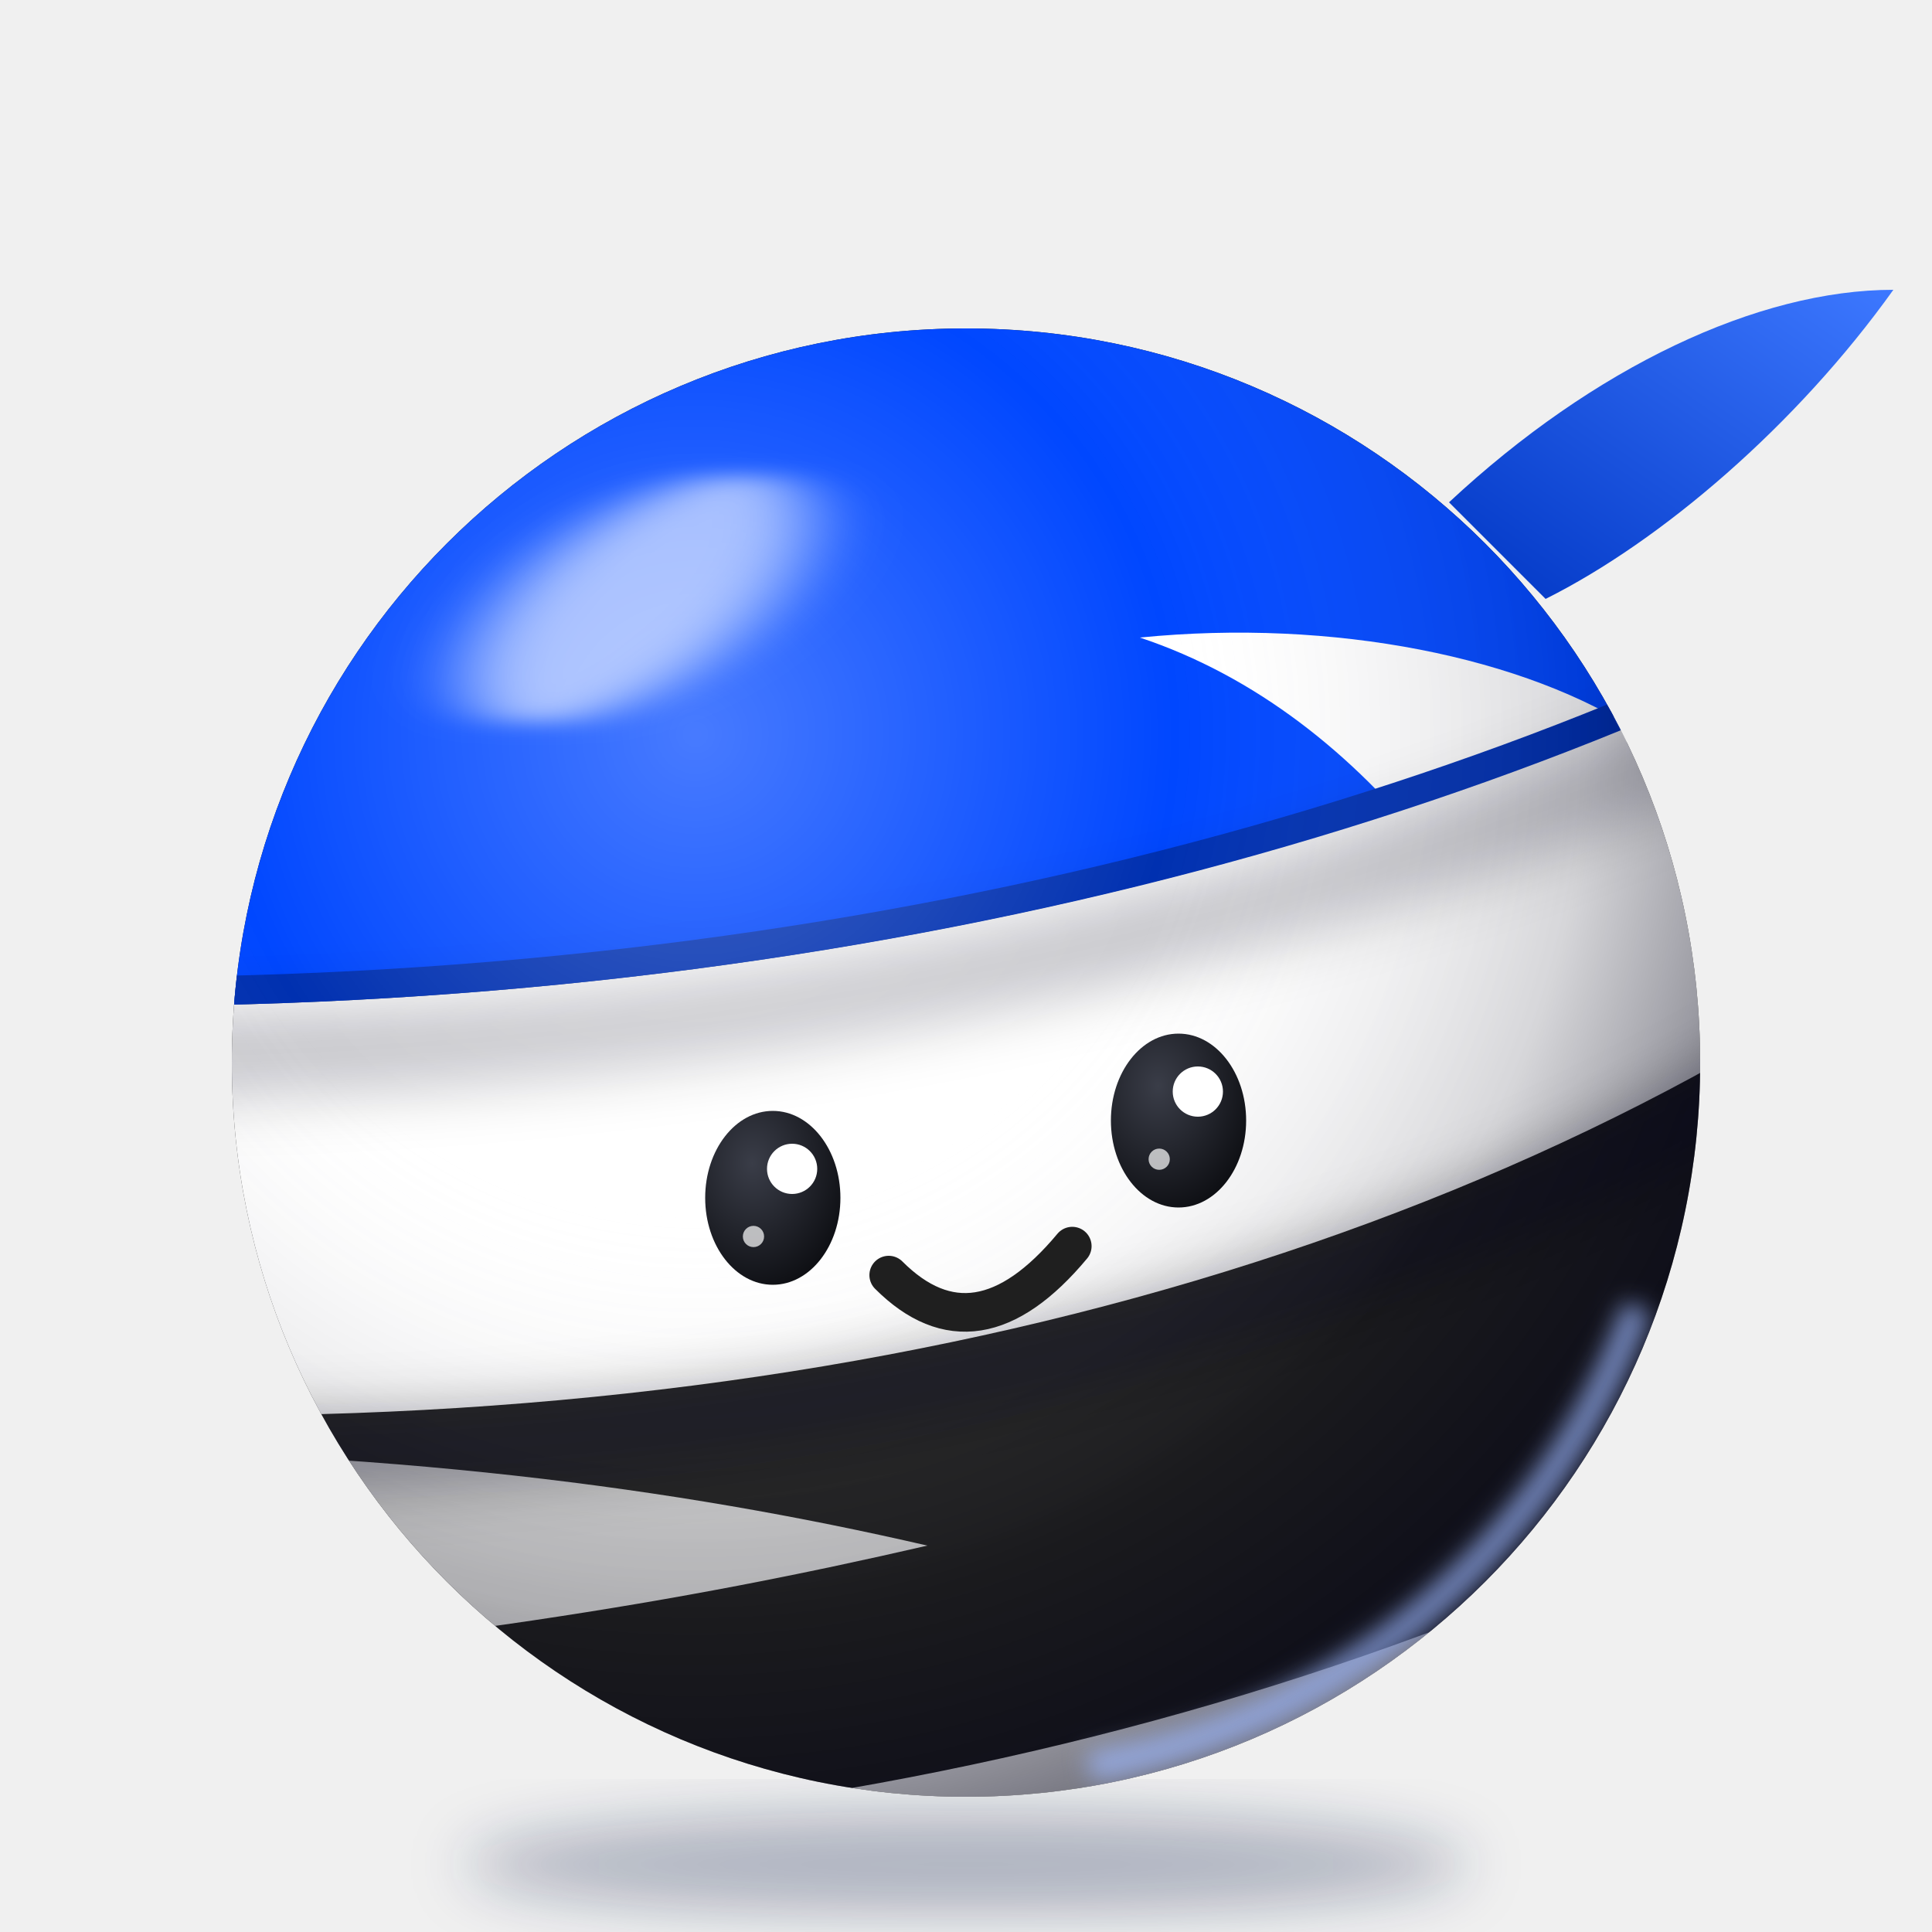
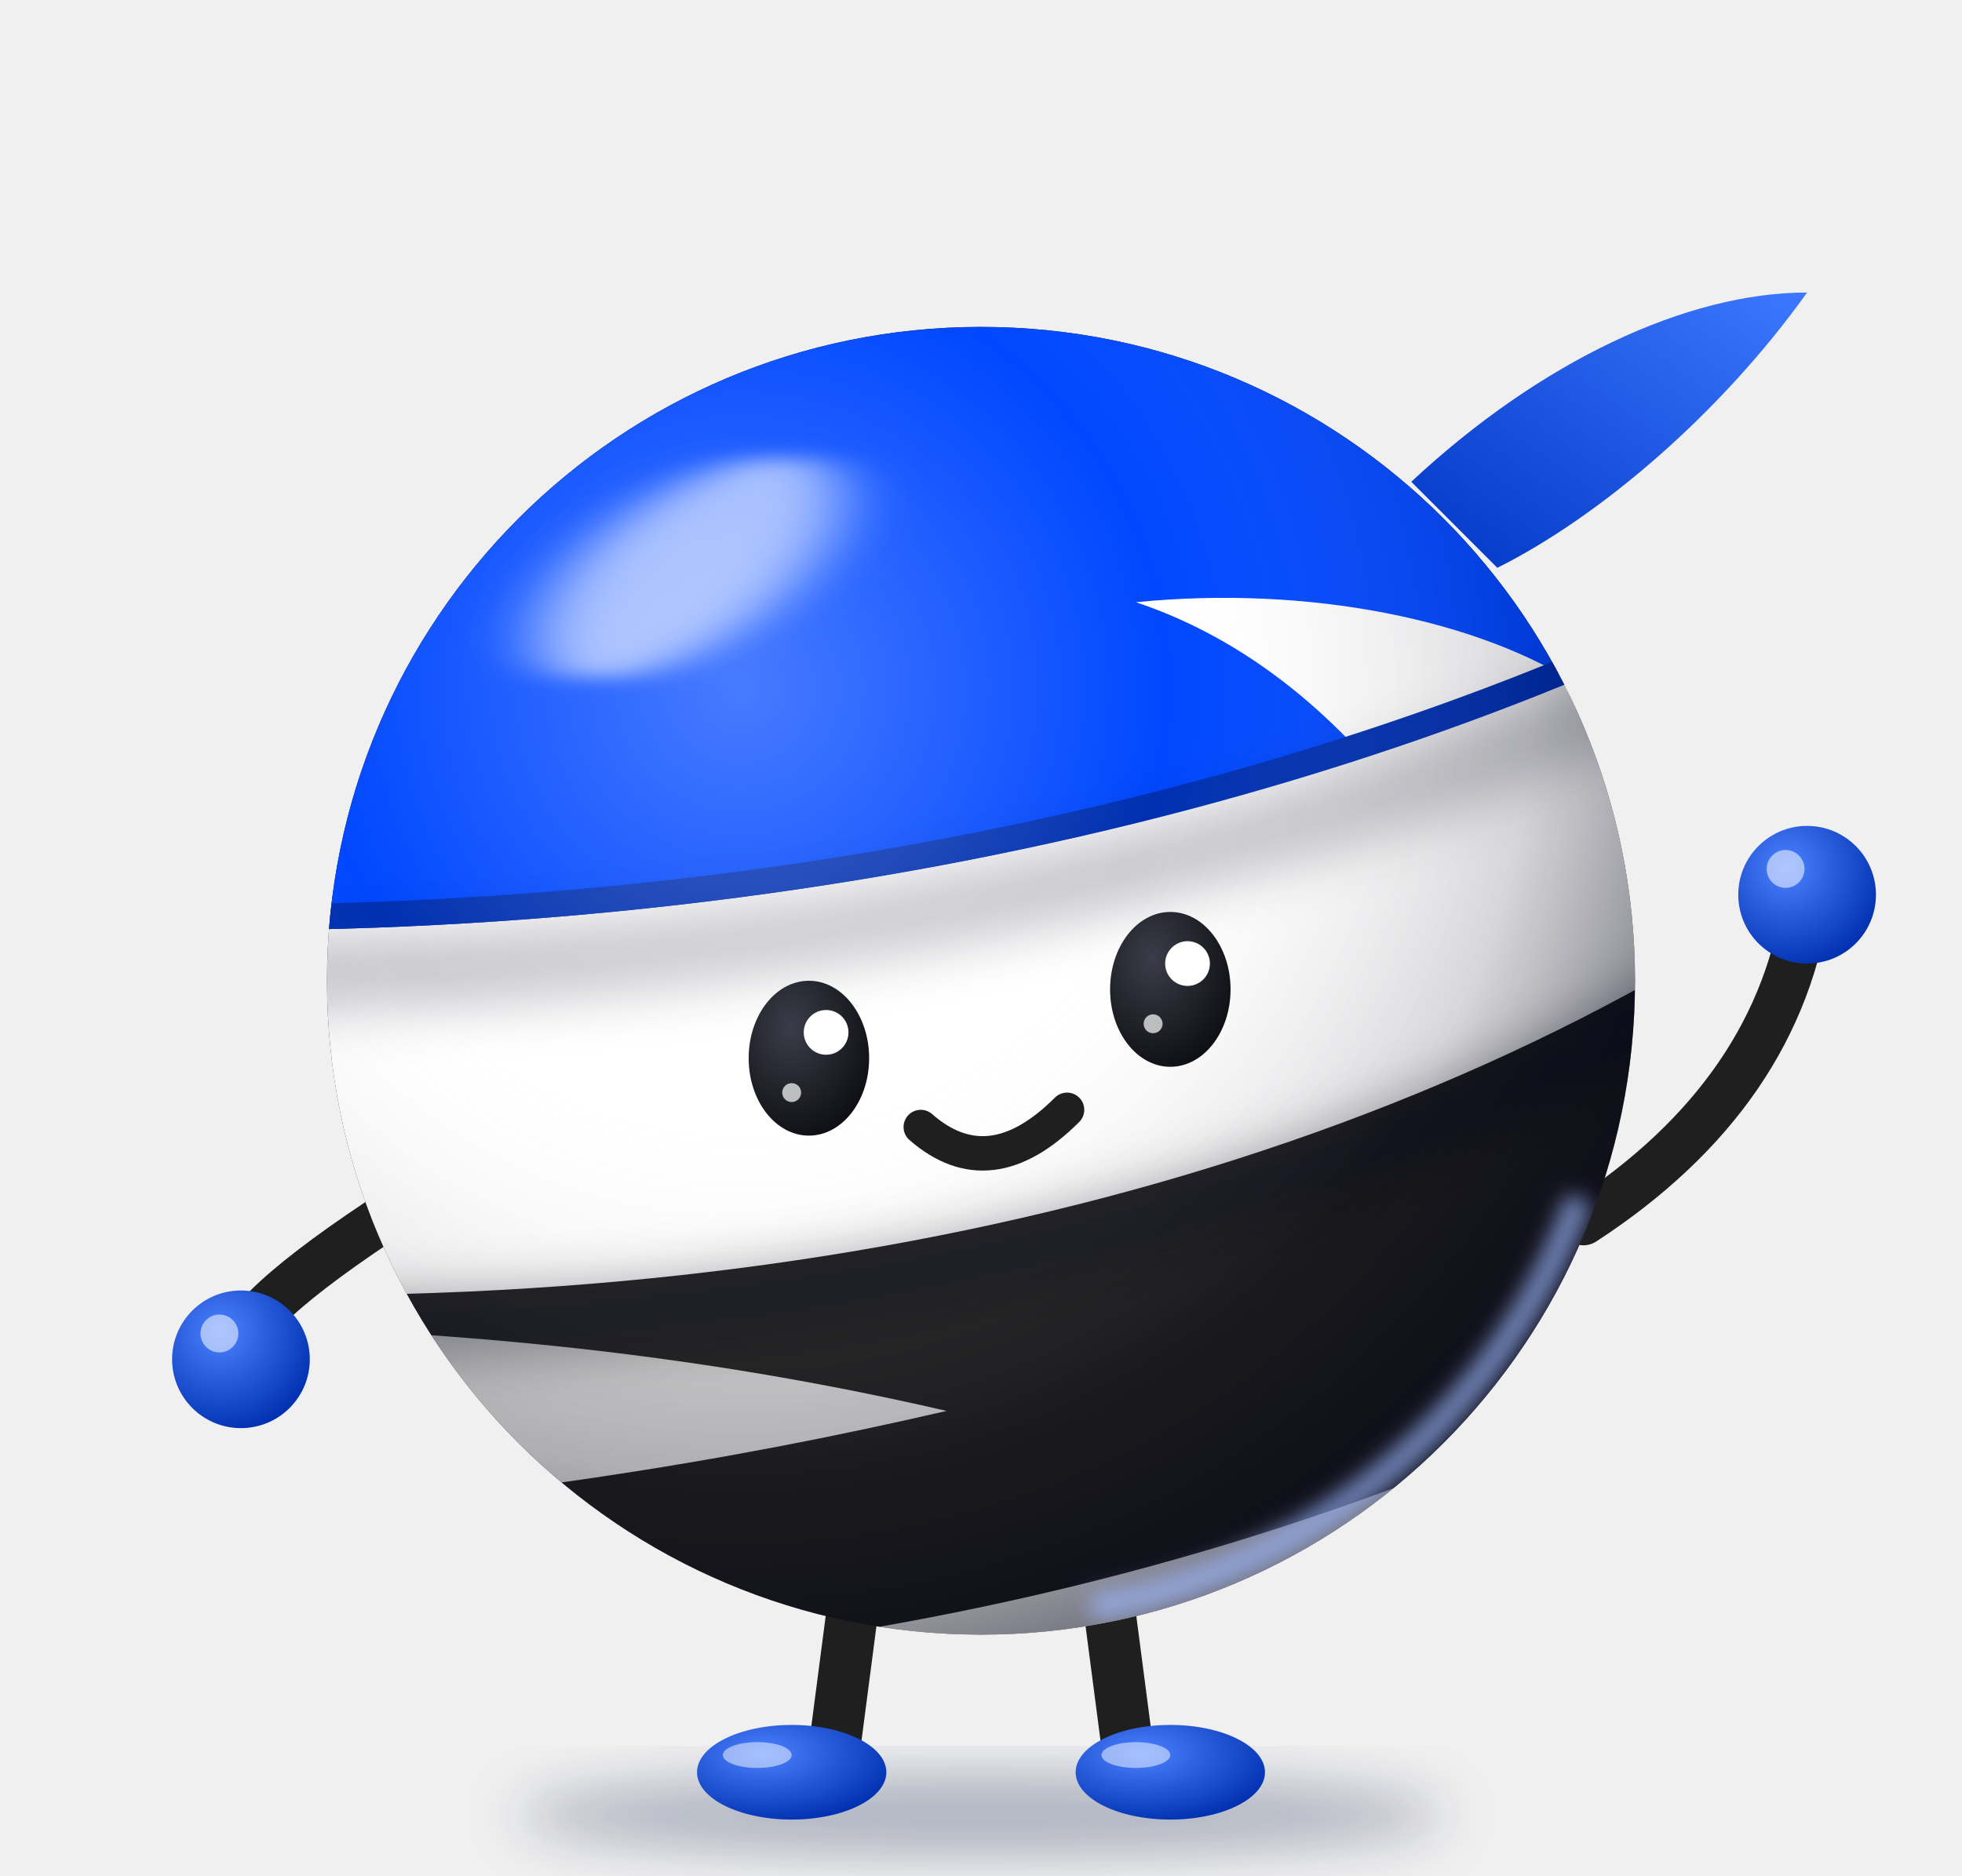
- <svg xmlns="http://www.w3.org/2000/svg" viewBox="0 0 200 200" role="img" aria-label="Orbi, the Lingonect mascot (idle)">
+ <svg xmlns="http://www.w3.org/2000/svg" viewBox="-14 -4 228 218" role="img" aria-label="Orbi, the Lingonect mascot (idle)">
  <defs>
    <clipPath id="c-idle">
      <circle cx="100" cy="110" r="76" />
    </clipPath>
    <radialGradient id="c-idle-shade" gradientUnits="userSpaceOnUse" cx="72" cy="76" r="118">
      <stop offset="0" stop-color="#FFFFFF" stop-opacity=".28" />
      <stop offset=".42" stop-color="#FFFFFF" stop-opacity="0" />
      <stop offset=".78" stop-color="#000014" stop-opacity=".16" />
      <stop offset="1" stop-color="#000014" stop-opacity=".55" />
    </radialGradient>
    <linearGradient id="c-idle-tuft" x1="0" y1="1" x2="1" y2="0">
      <stop offset="0" stop-color="#0036C4" />
      <stop offset="1" stop-color="#3D78FF" />
    </linearGradient>
+     <radialGradient id="c-idle-mitt" cx=".35" cy=".3" r=".75">
+       <stop offset="0" stop-color="#4C82FF" />
+       <stop offset="1" stop-color="#0030B0" />
+     </radialGradient>
    <radialGradient id="c-idle-eye" cx=".35" cy=".3" r=".8">
      <stop offset="0" stop-color="#3A3D48" />
      <stop offset="1" stop-color="#0B0C10" />
    </radialGradient>
    <filter id="c-idle-b3" x="-30%" y="-30%" width="160%" height="160%">
      <feGaussianBlur stdDeviation="3" />
    </filter>
    <filter id="c-idle-b1" x="-30%" y="-30%" width="160%" height="160%">
      <feGaussianBlur stdDeviation="1.2" />
    </filter>
  </defs>
-   <ellipse cx="100" cy="193" rx="52" ry="5.5" fill="#0A1A4A" opacity=".28" filter="url(#c-idle-b3)" />
+   <ellipse cx="100" cy="207" rx="54" ry="5" fill="#0A1A4A" opacity=".28" filter="url(#c-idle-b3)" />
+   <path d="M86 176 L83 199 M114 176 L117 199" stroke="#1F1F1F" stroke-width="6" stroke-linecap="round" />
+   <ellipse cx="78" cy="202" rx="11" ry="5.5" fill="url(#c-idle-mitt)" />
+   <ellipse cx="122" cy="202" rx="11" ry="5.5" fill="url(#c-idle-mitt)" />
+   <ellipse cx="74" cy="200" rx="4" ry="1.5" fill="#FFFFFF" opacity=".5" />
+   <ellipse cx="118" cy="200" rx="4" ry="1.5" fill="#FFFFFF" opacity=".5" />
+   <path class="" d="M30 138 Q12 150 14 154" fill="none" stroke="#1F1F1F" stroke-width="5.5" stroke-linecap="round" />
+   <path class="wave" d="M170 138 Q193 123 196 100" fill="none" stroke="#1F1F1F" stroke-width="5.5" stroke-linecap="round" />
  <path d="M150 52 C165 38 182 30 196 30 C186 44 172 56 160 62 Z" fill="url(#c-idle-tuft)" />
  <g clip-path="url(#c-idle)">
    <g class="bands">
      <rect x="0" y="0" width="200" height="200" fill="#1F1F1F" />
      <path d="M0 0 H200 V60 C150 88 80 106 0 104 Z" fill="#0047FF" />
      <path d="M118 66 C138 64 158 68 170 76 C162 80 154 84 148 88 C140 78 130 70 118 66 Z" fill="#FFFFFF" />
      <path d="M0 104 C80 106 150 88 200 60 V96 C150 132 80 150 0 146 Z" fill="#FFFFFF" />
      <path d="M0 150 C40 150 70 154 96 160 C70 166 45 170 0 174 Z" fill="#CFCFCF" />
      <path d="M0 190 C70 194 140 180 200 144 V149 C140 186 70 199 0 196 Z" fill="#FFFFFF" />
      <path d="M0 104 C80 106 150 88 200 60" transform="translate(0 5)" fill="none" stroke="#000014" stroke-width="9" opacity=".22" filter="url(#c-idle-b3)" />
      <path d="M0 102.5 C80 104.5 150 86.5 200 58.5" fill="none" stroke="#0030B0" stroke-width="3" />
      <path d="M0 146 C80 150 150 132 200 96" transform="translate(0 4)" fill="none" stroke="#000014" stroke-width="7" opacity=".35" filter="url(#c-idle-b3)" />
    </g>
    <rect x="0" y="0" width="200" height="200" fill="url(#c-idle-shade)" />
    <ellipse cx="66" cy="62" rx="20" ry="9" transform="rotate(-32 66 62)" fill="#FFFFFF" opacity=".6" filter="url(#c-idle-b3)" />
    <path d="M169.5 135.3 A74 74 0 0 1 112.8 182.9" fill="none" stroke="#9DB8FF" stroke-width="3" opacity=".7" filter="url(#c-idle-b1)" />
  </g>
-   <ellipse cx="80" cy="124" rx="7" ry="9" fill="url(#c-idle-eye)" />
-   <circle cx="82" cy="121" r="2.6" fill="#FFFFFF" />
-   <circle cx="78" cy="128" r="1.1" fill="#FFFFFF" opacity=".7" />
-   <ellipse cx="122" cy="116" rx="7" ry="9" fill="url(#c-idle-eye)" />
-   <circle cx="124" cy="113" r="2.6" fill="#FFFFFF" />
-   <circle cx="120" cy="120" r="1.1" fill="#FFFFFF" opacity=".7" />
-   <path d="M92 132 Q101 141 111 129" fill="none" stroke="#1F1F1F" stroke-width="4" stroke-linecap="round" />
+   <g class="face">
+     <ellipse cx="80" cy="119" rx="7" ry="9" fill="url(#c-idle-eye)" />
+     <circle cx="82" cy="116" r="2.6" fill="#FFFFFF" />
+     <circle cx="78" cy="123" r="1.1" fill="#FFFFFF" opacity=".7" />
+     <ellipse cx="122" cy="111" rx="7" ry="9" fill="url(#c-idle-eye)" />
+     <circle cx="124" cy="108" r="2.6" fill="#FFFFFF" />
+     <circle cx="120" cy="115" r="1.1" fill="#FFFFFF" opacity=".7" />
+     <path d="M93 127 Q101 134 110 125" fill="none" stroke="#1F1F1F" stroke-width="4" stroke-linecap="round" />
+   </g>
+   <g class="">
+     <circle cx="14" cy="154" r="8" fill="url(#c-idle-mitt)" />
+     <circle cx="11.5" cy="151" r="2.2" fill="#FFFFFF" opacity=".55" />
+   </g>
+   <g class="wave">
+     <circle cx="196" cy="100" r="8" fill="url(#c-idle-mitt)" />
+     <circle cx="193.5" cy="97" r="2.2" fill="#FFFFFF" opacity=".55" />
+   </g>
</svg>
